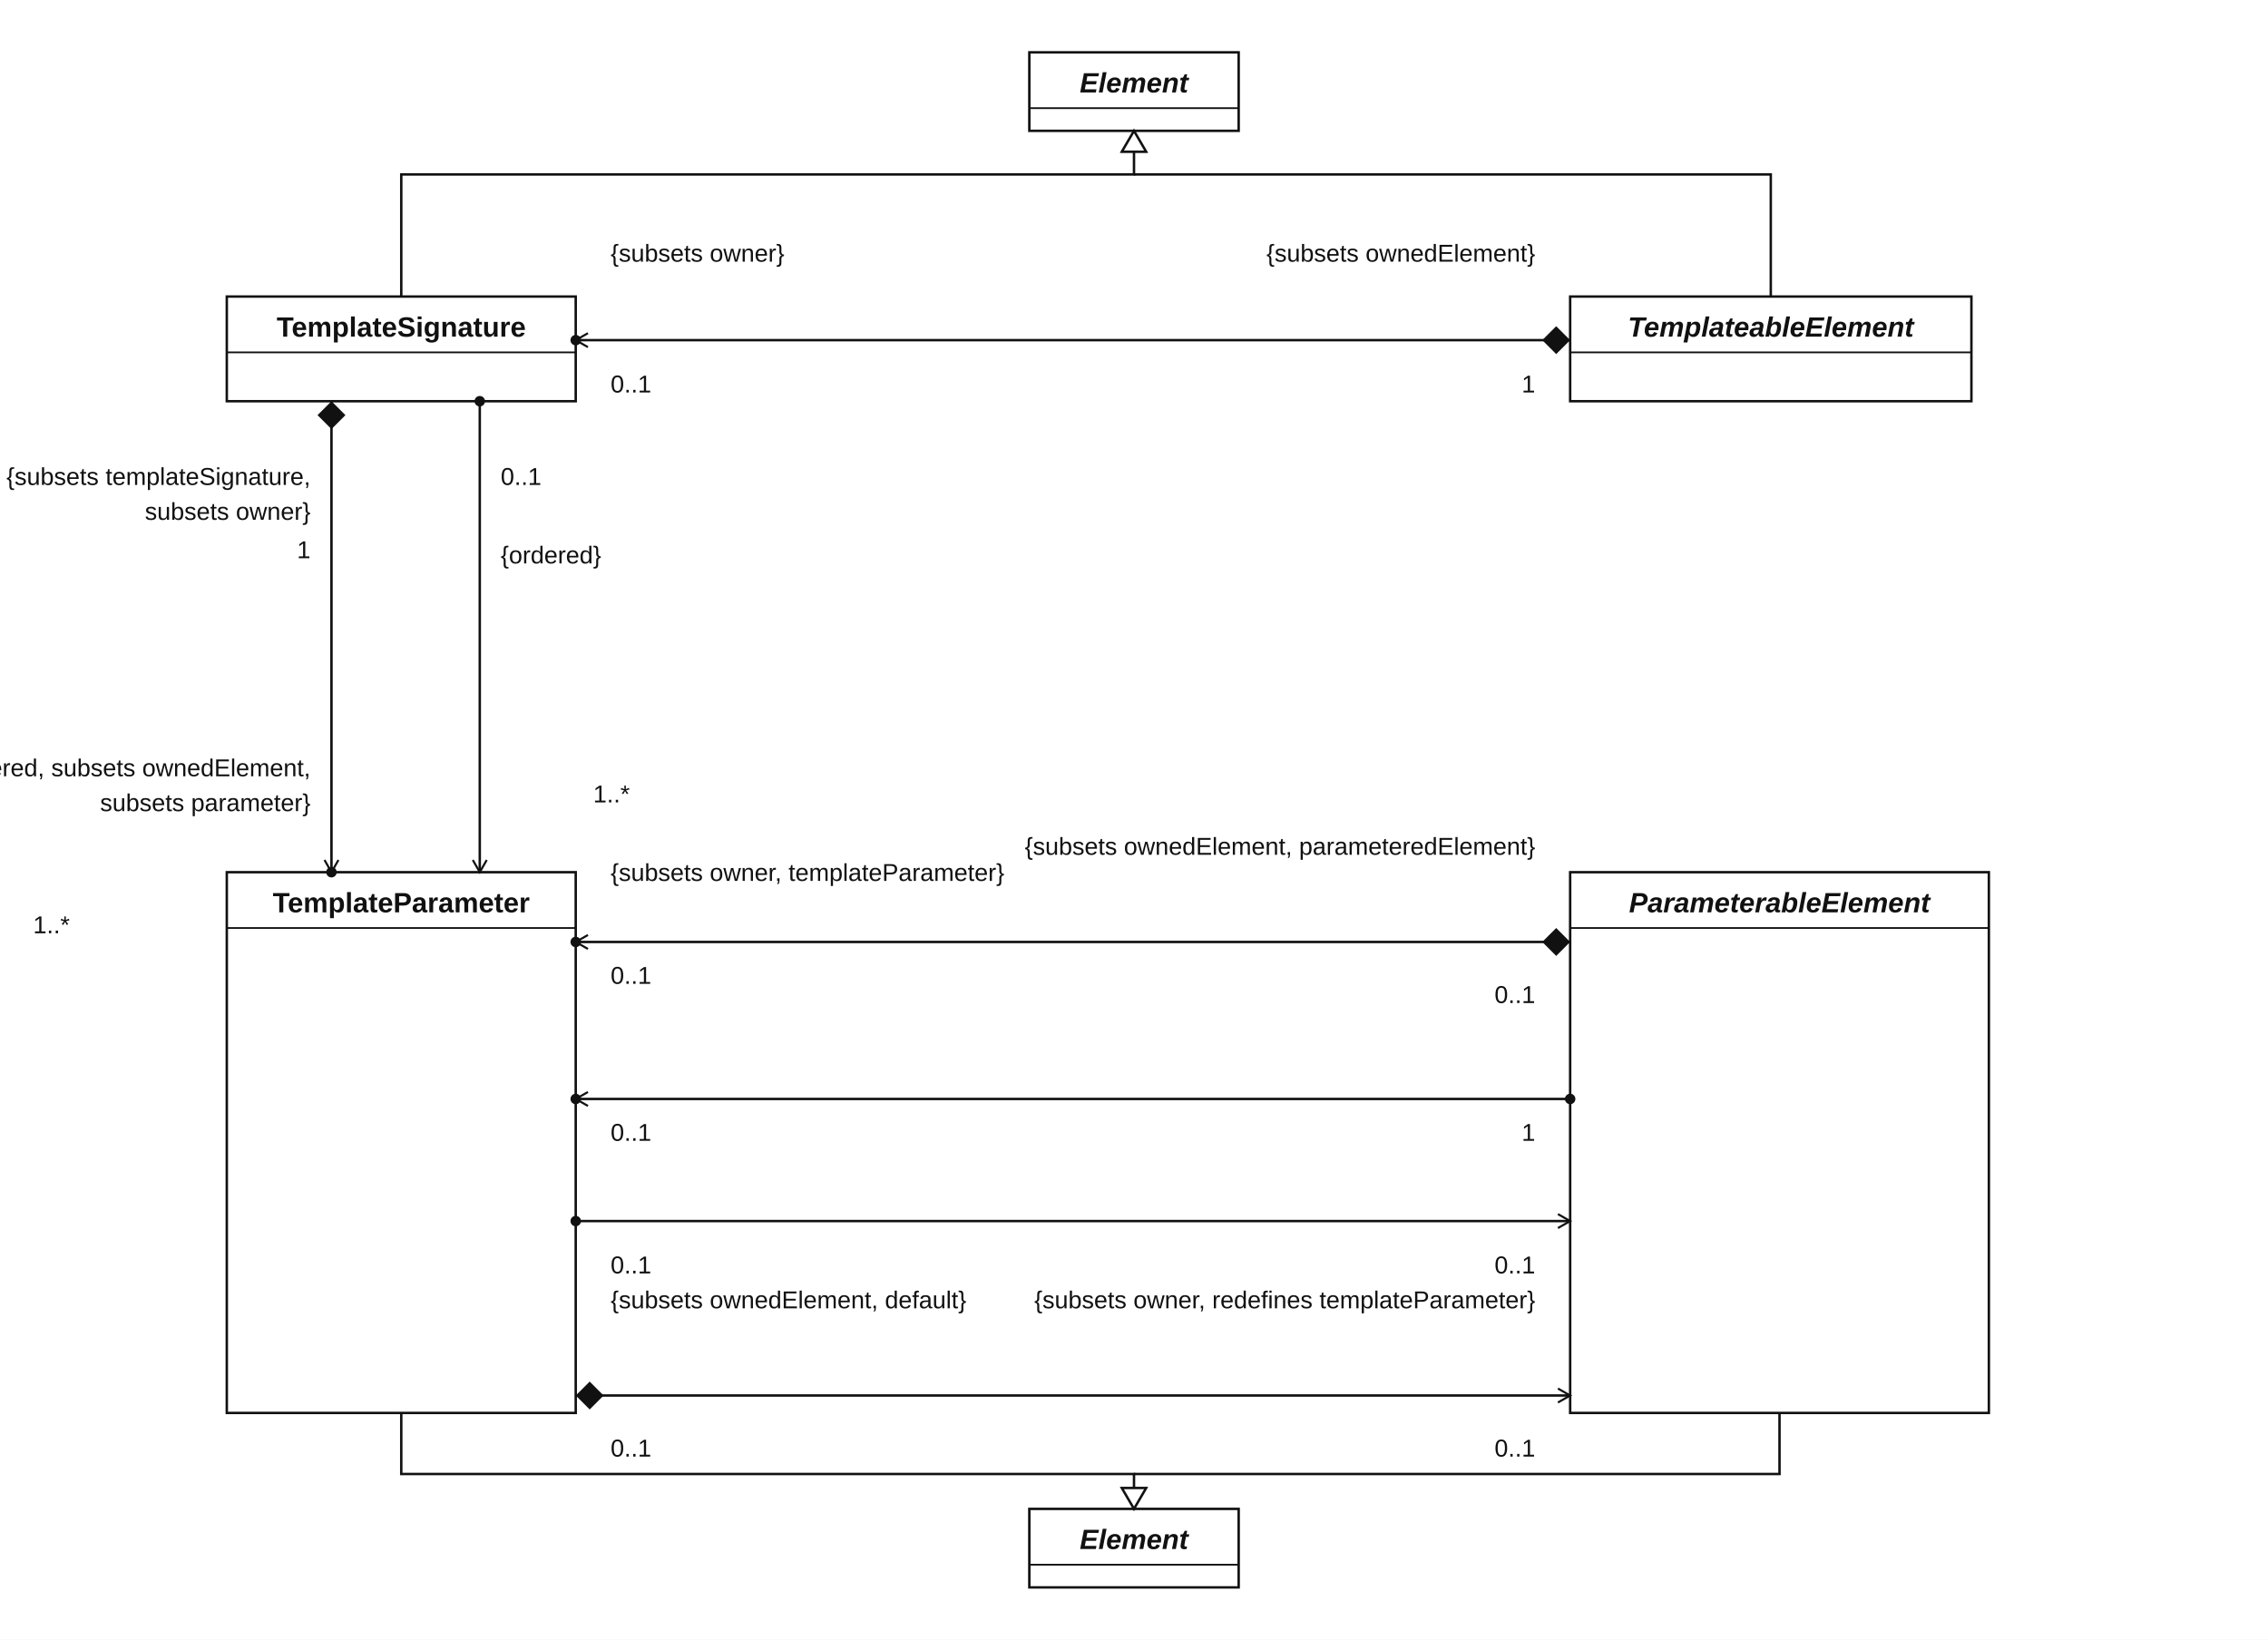
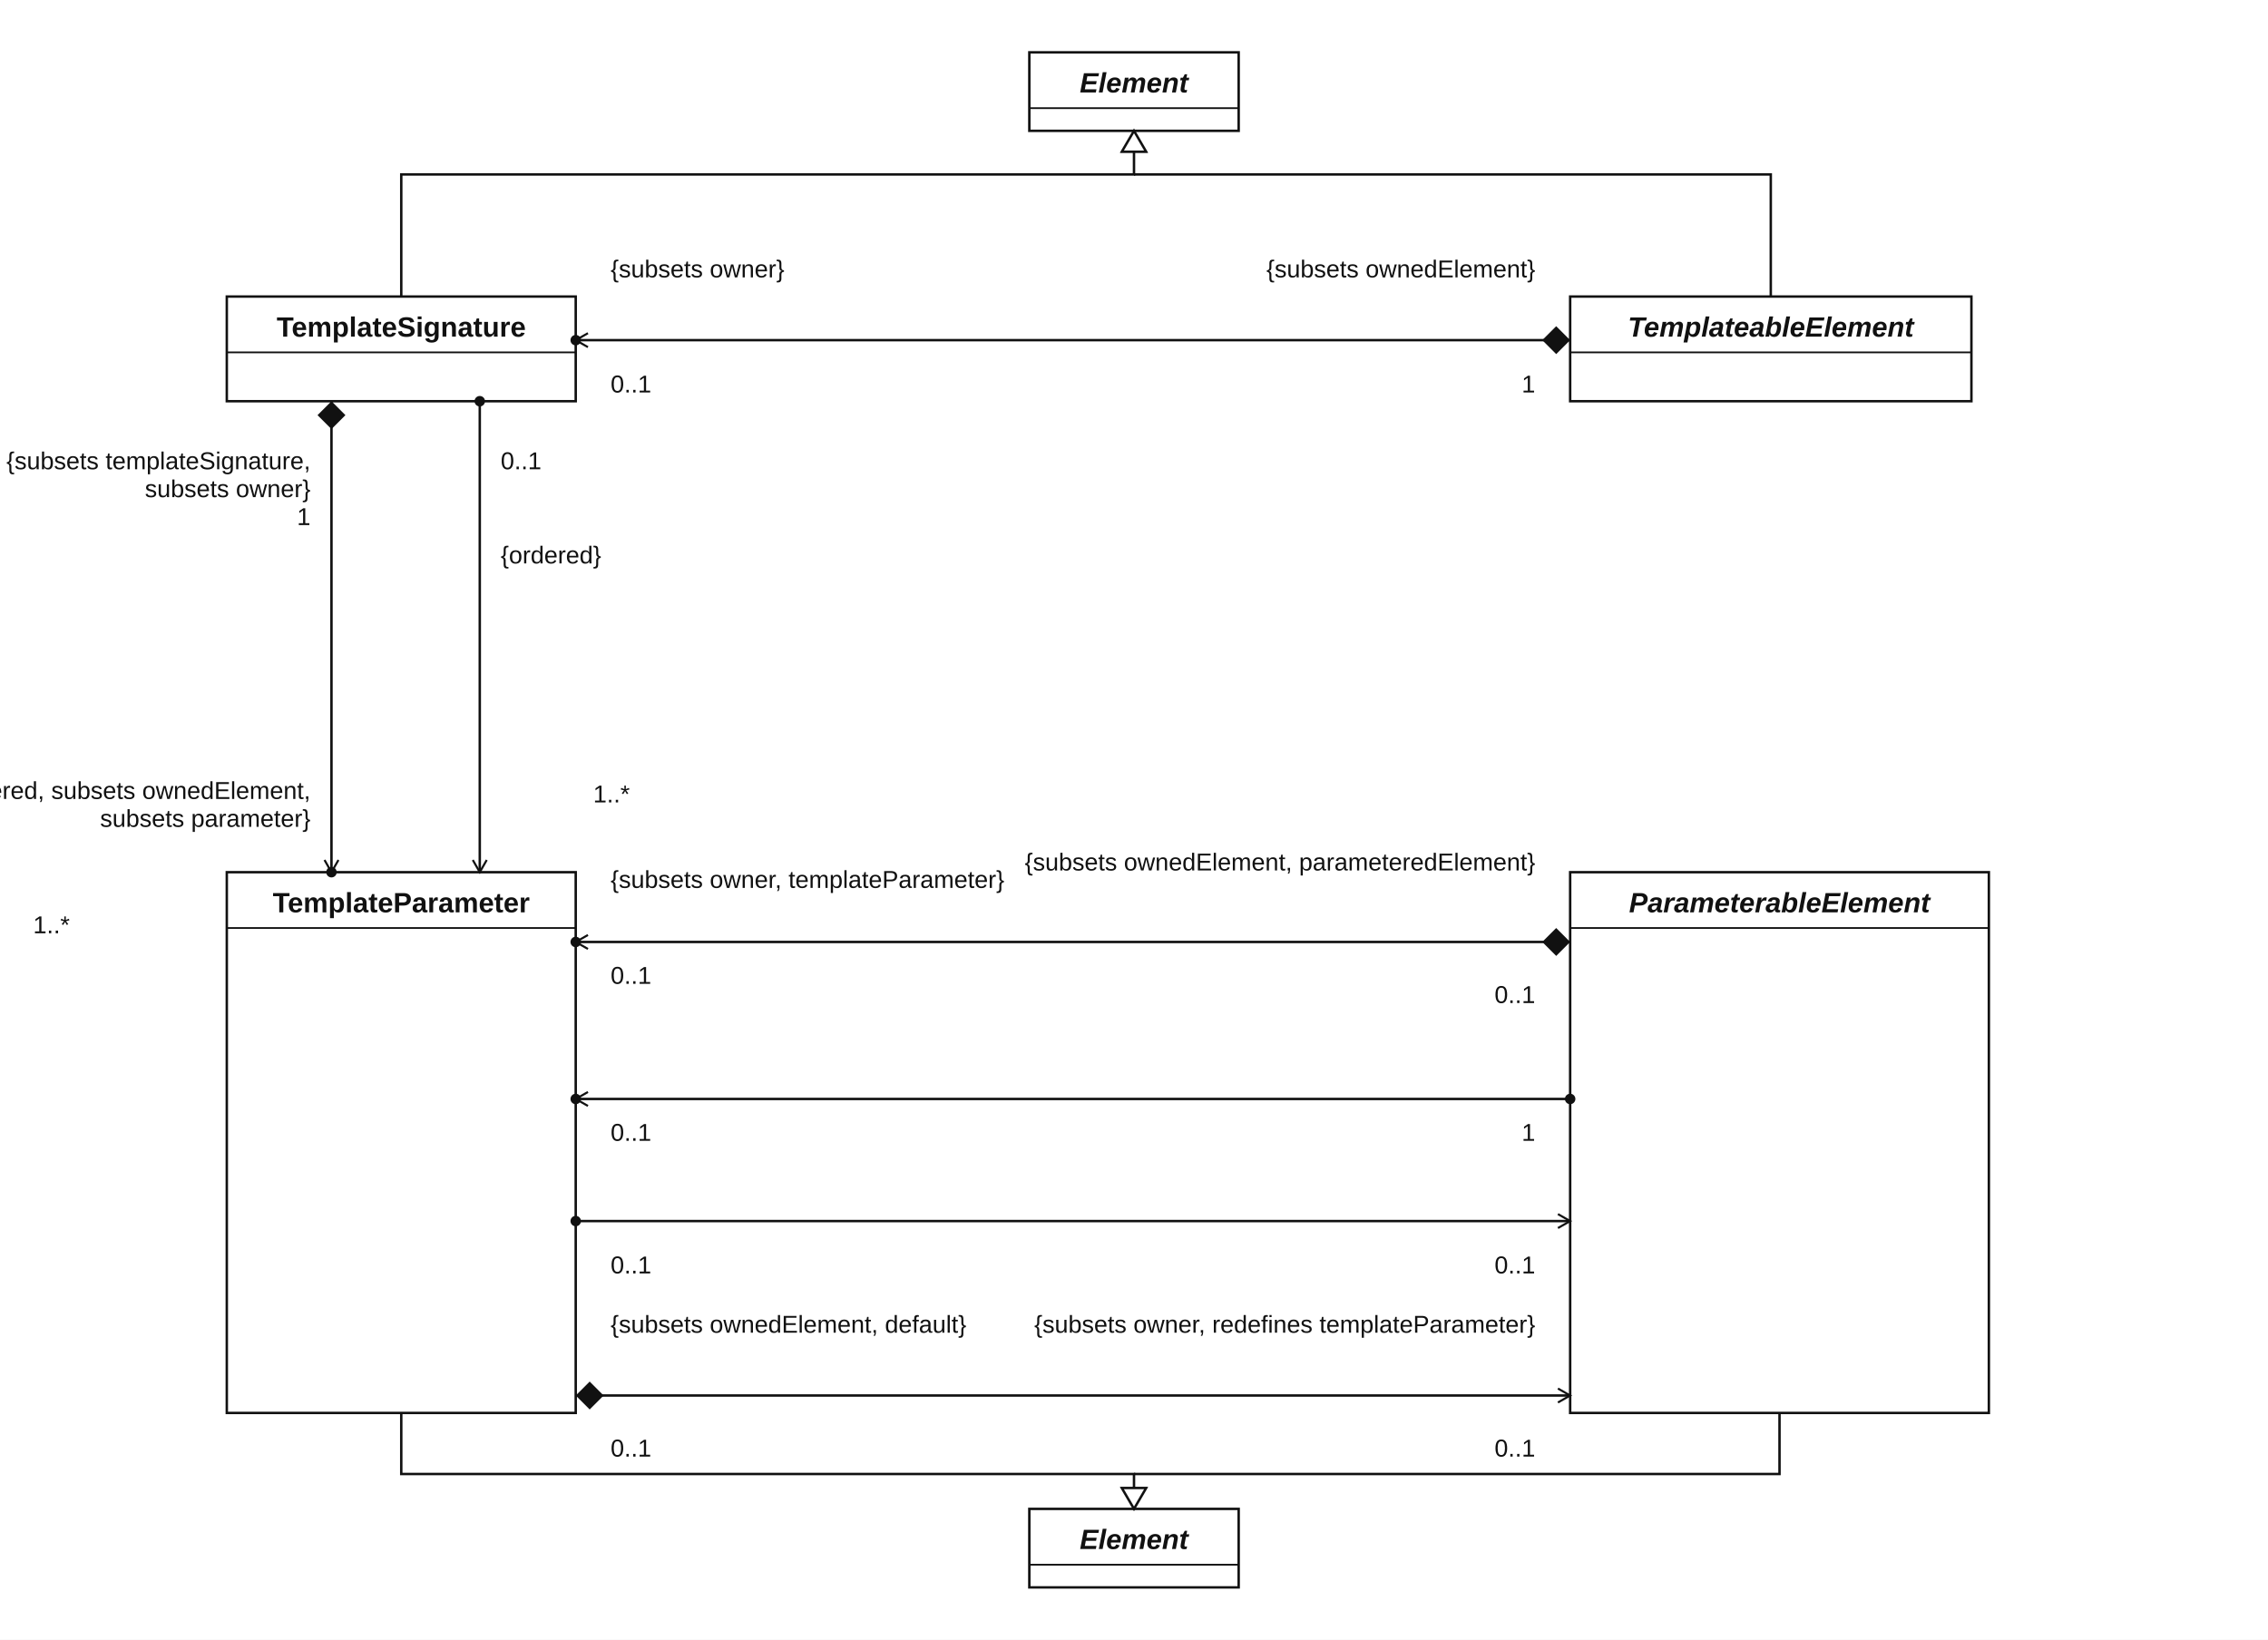
<svg xmlns="http://www.w3.org/2000/svg" width="1300" height="940" viewBox="0 0 1300 940" role="img" aria-labelledby="diagram-title diagram-description" data-figure="7.3">
  <defs>
    <marker id="generalization" markerWidth="15" markerHeight="16" refX="13" refY="8" orient="auto" markerUnits="userSpaceOnUse">
      <path d="M 1 1 L 13 8 L 1 15 Z" fill="#ffffff" stroke="#111111" stroke-width="1.4" />
    </marker>
    <marker id="navigation" markerWidth="9" markerHeight="10" refX="8" refY="5" orient="auto" markerUnits="userSpaceOnUse">
      <path d="M 1 1 L 8 5 L 1 9" fill="none" stroke="context-stroke" stroke-width="1.2" />
    </marker>
    <marker id="navigation-start" markerWidth="9" markerHeight="10" refX="8" refY="5" orient="auto-start-reverse" markerUnits="userSpaceOnUse">
      <path d="M 1 1 L 8 5 L 1 9" fill="none" stroke="context-stroke" stroke-width="1.2" />
    </marker>
    <style>.background, .class-box, .package-box, .note-box { fill: #ffffff; }
  .class-box, .package-box, .note-box, .association, .generalization-line,
  .class-divider, .example-association, .dependency-line, .note-link { stroke: #111111; stroke-width: 1.4; }
  .association, .generalization-line, .class-divider, .example-association,
  .dependency-line, .note-link { fill: none; }
  .class-divider { stroke-width: 1; }
  text { fill: #111111; font-family: Arial, Helvetica, sans-serif; font-size: 16px; }
  .class-name { font-weight: 700; }
  .abstract { font-style: italic; }
  .attribute, .operation { font-size: 14px; }
  .association-end, .association-label, .example-association-group .example-label { font-size: 14px; }
  .end-dot, .composition { fill: #111111; }
  .dependency-line, .note-link { stroke-dasharray: 7 5; }
  .template-signature { stroke-dasharray: 4 3; }
  a { cursor: pointer; }
  a:hover .class-box, a:hover .note-box { fill: #eef3fb; stroke: #1e3a8a; }
  a:focus-visible { outline: none; }
  a:focus-visible .class-box, a:focus-visible .note-box { stroke: #7c3aed; stroke-width: 3; }
  .association, .example-association, .dependency-line { pointer-events: stroke; }
  .association-hitbox { fill: none; stroke: transparent; stroke-width: 12; pointer-events: stroke; }
  .association-group:hover .association, .example-association-group:hover .example-association,
  .dependency-group:hover .dependency-line { stroke: #1e3a8a; stroke-width: 2.2; }
  .association-group:hover text, .example-association-group:hover text,
  .dependency-group:hover text { fill: #1e3a8a; }
  .association-group:hover .end-dot, .association-group:hover .composition,
  .example-association-group:hover .end-dot { fill: #1e3a8a; }
  .association-end { cursor: help; }</style>
  </defs>
  <rect class="background" width="1300" height="940" />
  <a class="class-node" data-classifier="Element" href="../../index.html#/classifier/element" target="_top" aria-label="Element — открыть описание класса">
    <rect class="class-box" x="590" y="30" width="120" height="45" />
    <line class="class-divider" x1="590" y1="62" x2="710" y2="62" />
    <text class="class-name abstract" x="650.0" y="53" text-anchor="middle">Element</text>
  </a>
  <a class="class-node" data-classifier="TemplateSignature" href="../../index.html#/classifier/templatesignature" target="_top" aria-label="TemplateSignature — открыть описание класса">
    <rect class="class-box" x="130" y="170" width="200" height="60" />
    <line class="class-divider" x1="130" y1="202" x2="330" y2="202" />
    <text class="class-name" x="230.0" y="193" text-anchor="middle">TemplateSignature</text>
  </a>
  <a class="class-node" data-classifier="TemplateableElement" href="../../index.html#/classifier/templateableelement" target="_top" aria-label="TemplateableElement — открыть описание класса">
    <rect class="class-box" x="900" y="170" width="230" height="60" />
    <line class="class-divider" x1="900" y1="202" x2="1130" y2="202" />
    <text class="class-name abstract" x="1015.0" y="193" text-anchor="middle">TemplateableElement</text>
  </a>
  <a class="class-node" data-classifier="TemplateParameter" href="../../index.html#/classifier/templateparameter" target="_top" aria-label="TemplateParameter — открыть описание класса">
    <rect class="class-box" x="130" y="500" width="200" height="310" />
    <line class="class-divider" x1="130" y1="532" x2="330" y2="532" />
    <text class="class-name" x="230.0" y="523" text-anchor="middle">TemplateParameter</text>
  </a>
  <a class="class-node" data-classifier="ParameterableElement" href="../../index.html#/classifier/parameterableelement" target="_top" aria-label="ParameterableElement — открыть описание класса">
    <rect class="class-box" x="900" y="500" width="240" height="310" />
    <line class="class-divider" x1="900" y1="532" x2="1140" y2="532" />
    <text class="class-name abstract" x="1020.0" y="523" text-anchor="middle">ParameterableElement</text>
  </a>
  <a class="class-node" data-classifier="Element" href="../../index.html#/classifier/element" target="_top" aria-label="Element — открыть описание класса">
    <rect class="class-box" x="590" y="865" width="120" height="45" />
    <line class="class-divider" x1="590" y1="897" x2="710" y2="897" />
    <text class="class-name abstract" x="650.0" y="888" text-anchor="middle">Element</text>
  </a>
  <path class="generalization-line" d="M 230 170 V 100 H 650 V 75" data-child="TemplateSignature" data-parent="Element" marker-end="url(#generalization)" />
  <path class="generalization-line" d="M 1015 170 V 100 H 650" />
  <path class="generalization-line" d="M 230 810 V 845 H 650 V 865" data-child="TemplateParameter" data-parent="Element" marker-end="url(#generalization)" />
  <path class="generalization-line" d="M 1020 810 V 845 H 650" />
  <a class="association-link" href="../../index.html#/association/a-ownedtemplatesignature-template" target="_top" aria-label="Открыть описание ассоциации A_ownedTemplateSignature_template">
    <g class="association-group" id="A_ownedTemplateSignature_template">
      <path class="association" d="M 330 195 H 900" marker-start="url(#navigation-start)" />
      <path class="association-hitbox" d="M 330 195 H 900" aria-hidden="true" />
      <circle class="end-dot" cx="330" cy="195" r="3" />
      <polygon class="composition" points="900,195 892,187 884,195 892,203" />
      <text class="association-end" x="350" y="175" />
      <text class="association-end" x="880" y="175" text-anchor="end" />
-       <text class="association-label" x="350" y="150">{subsets owner}</text>
+       <text class="association-label" x="350" y="159">{subsets owner}</text>
      <text class="association-label" x="350" y="225">0..1</text>
-       <text class="association-label" x="880" y="150" text-anchor="end">{subsets ownedElement}</text>
+       <text class="association-label" x="880" y="159" text-anchor="end">{subsets ownedElement}</text>
      <text class="association-label" x="880" y="225" text-anchor="end">1</text>
    </g>
  </a>
  <a class="association-link" href="../../index.html#/association/a-ownedparameter-signature" target="_top" aria-label="Открыть описание ассоциации A_ownedParameter_signature">
    <g class="association-group" id="A_ownedParameter_signature">
      <path class="association" d="M 190 230 V 500" marker-end="url(#navigation)" />
      <path class="association-hitbox" d="M 190 230 V 500" aria-hidden="true" />
      <polygon class="composition" points="190,230 182,238 190,246 198,238" />
      <circle class="end-dot" cx="190" cy="500" r="3" />
      <text class="association-end" x="170" y="253" text-anchor="end" />
      <text class="association-end" x="160" y="490" text-anchor="end" />
-       <text class="association-label" x="178" y="278" text-anchor="end">{subsets templateSignature,</text>
-       <text class="association-label" x="178" y="298" text-anchor="end">subsets owner}</text>
-       <text class="association-label" x="178" y="320" text-anchor="end">1</text>
-       <text class="association-label" x="178" y="445" text-anchor="end">{ordered, subsets ownedElement,</text>
-       <text class="association-label" x="178" y="465" text-anchor="end">subsets parameter}</text>
+       <text class="association-label" x="178" y="269" text-anchor="end">{subsets templateSignature,</text>
+       <text class="association-label" x="178" y="285" text-anchor="end">subsets owner}</text>
+       <text class="association-label" x="178" y="301" text-anchor="end">1</text>
+       <text class="association-label" x="178" y="458" text-anchor="end">{ordered, subsets ownedElement,</text>
+       <text class="association-label" x="178" y="474" text-anchor="end">subsets parameter}</text>
      <text class="association-label" x="40" y="535" text-anchor="end">1..*</text>
    </g>
  </a>
  <a class="association-link" href="../../index.html#/association/a-parameter-templatesignature" target="_top" aria-label="Открыть описание ассоциации A_parameter_templateSignature">
    <g class="association-group" id="A_parameter_templateSignature">
      <path class="association" d="M 275 230 V 500" marker-end="url(#navigation)" />
      <path class="association-hitbox" d="M 275 230 V 500" aria-hidden="true" />
      <circle class="end-dot" cx="275" cy="230" r="3" />
      <text class="association-end" x="287" y="253" />
      <text class="association-end" x="340" y="477" />
-       <text class="association-label" x="287" y="278">0..1</text>
+       <text class="association-label" x="287" y="269">0..1</text>
      <text class="association-label" x="287" y="323">{ordered}</text>
      <text class="association-label" x="340" y="460">1..*</text>
    </g>
  </a>
  <a class="association-link" href="../../index.html#/association/a-ownedparameteredelement-owningtemplateparameter" target="_top" aria-label="Открыть описание ассоциации A_ownedParameteredElement_owningTemplateParameter">
    <g class="association-group" id="A_ownedParameteredElement_owningTemplateParameter">
      <path class="association" d="M 330 540 H 900" marker-start="url(#navigation-start)" />
      <path class="association-hitbox" d="M 330 540 H 900" aria-hidden="true" />
      <circle class="end-dot" cx="330" cy="540" r="3" />
      <polygon class="composition" points="900,540 892,532 884,540 892,548" />
      <text class="association-end" x="350" y="525" />
      <text class="association-end" x="880" y="515" text-anchor="end" />
-       <text class="association-label" x="350" y="505">{subsets owner, templateParameter}</text>
+       <text class="association-label" x="350" y="509">{subsets owner, templateParameter}</text>
      <text class="association-label" x="350" y="564">0..1</text>
-       <text class="association-label" x="880" y="490" text-anchor="end">{subsets ownedElement, parameteredElement}</text>
+       <text class="association-label" x="880" y="499" text-anchor="end">{subsets ownedElement, parameteredElement}</text>
      <text class="association-label" x="880" y="575" text-anchor="end">0..1</text>
    </g>
  </a>
  <a class="association-link" href="../../index.html#/association/a-parameteredelement-templateparameter" target="_top" aria-label="Открыть описание ассоциации A_parameteredElement_templateParameter">
    <g class="association-group" id="A_parameteredElement_templateParameter">
      <path class="association" d="M 330 630 H 900" marker-start="url(#navigation-start)" />
      <path class="association-hitbox" d="M 330 630 H 900" aria-hidden="true" />
      <circle class="end-dot" cx="330" cy="630" r="3" />
      <circle class="end-dot" cx="900" cy="630" r="3" />
      <text class="association-end" x="350" y="615" />
      <text class="association-end" x="880" y="615" text-anchor="end" />
      <text class="association-label" x="350" y="654">0..1</text>
      <text class="association-label" x="880" y="654" text-anchor="end">1</text>
    </g>
  </a>
  <a class="association-link" href="../../index.html#/association/a-default-templateparameter" target="_top" aria-label="Открыть описание ассоциации A_default_templateParameter">
    <g class="association-group" id="A_default_templateParameter">
      <path class="association" d="M 330 700 H 900" marker-end="url(#navigation)" />
      <path class="association-hitbox" d="M 330 700 H 900" aria-hidden="true" />
      <circle class="end-dot" cx="330" cy="700" r="3" />
      <text class="association-end" x="350" y="685" />
      <text class="association-end" x="880" y="685" text-anchor="end" />
      <text class="association-label" x="350" y="730">0..1</text>
      <text class="association-label" x="880" y="730" text-anchor="end">0..1</text>
    </g>
  </a>
  <a class="association-link" href="../../index.html#/association/a-owneddefault-templateparameter" target="_top" aria-label="Открыть описание ассоциации A_ownedDefault_templateParameter">
    <g class="association-group" id="A_ownedDefault_templateParameter">
      <path class="association" d="M 330 800 H 900" marker-end="url(#navigation)" />
      <path class="association-hitbox" d="M 330 800 H 900" aria-hidden="true" />
      <polygon class="composition" points="330,800 338,792 346,800 338,808" />
      <text class="association-end" x="350" y="780" />
      <text class="association-end" x="880" y="780" text-anchor="end" />
-       <text class="association-label" x="350" y="750">{subsets ownedElement, default}</text>
+       <text class="association-label" x="350" y="764">{subsets ownedElement, default}</text>
      <text class="association-label" x="350" y="835">0..1</text>
-       <text class="association-label" x="880" y="750" text-anchor="end">{subsets owner, redefines templateParameter}</text>
+       <text class="association-label" x="880" y="764" text-anchor="end">{subsets owner, redefines templateParameter}</text>
      <text class="association-label" x="880" y="835" text-anchor="end">0..1</text>
    </g>
  </a>
</svg>
